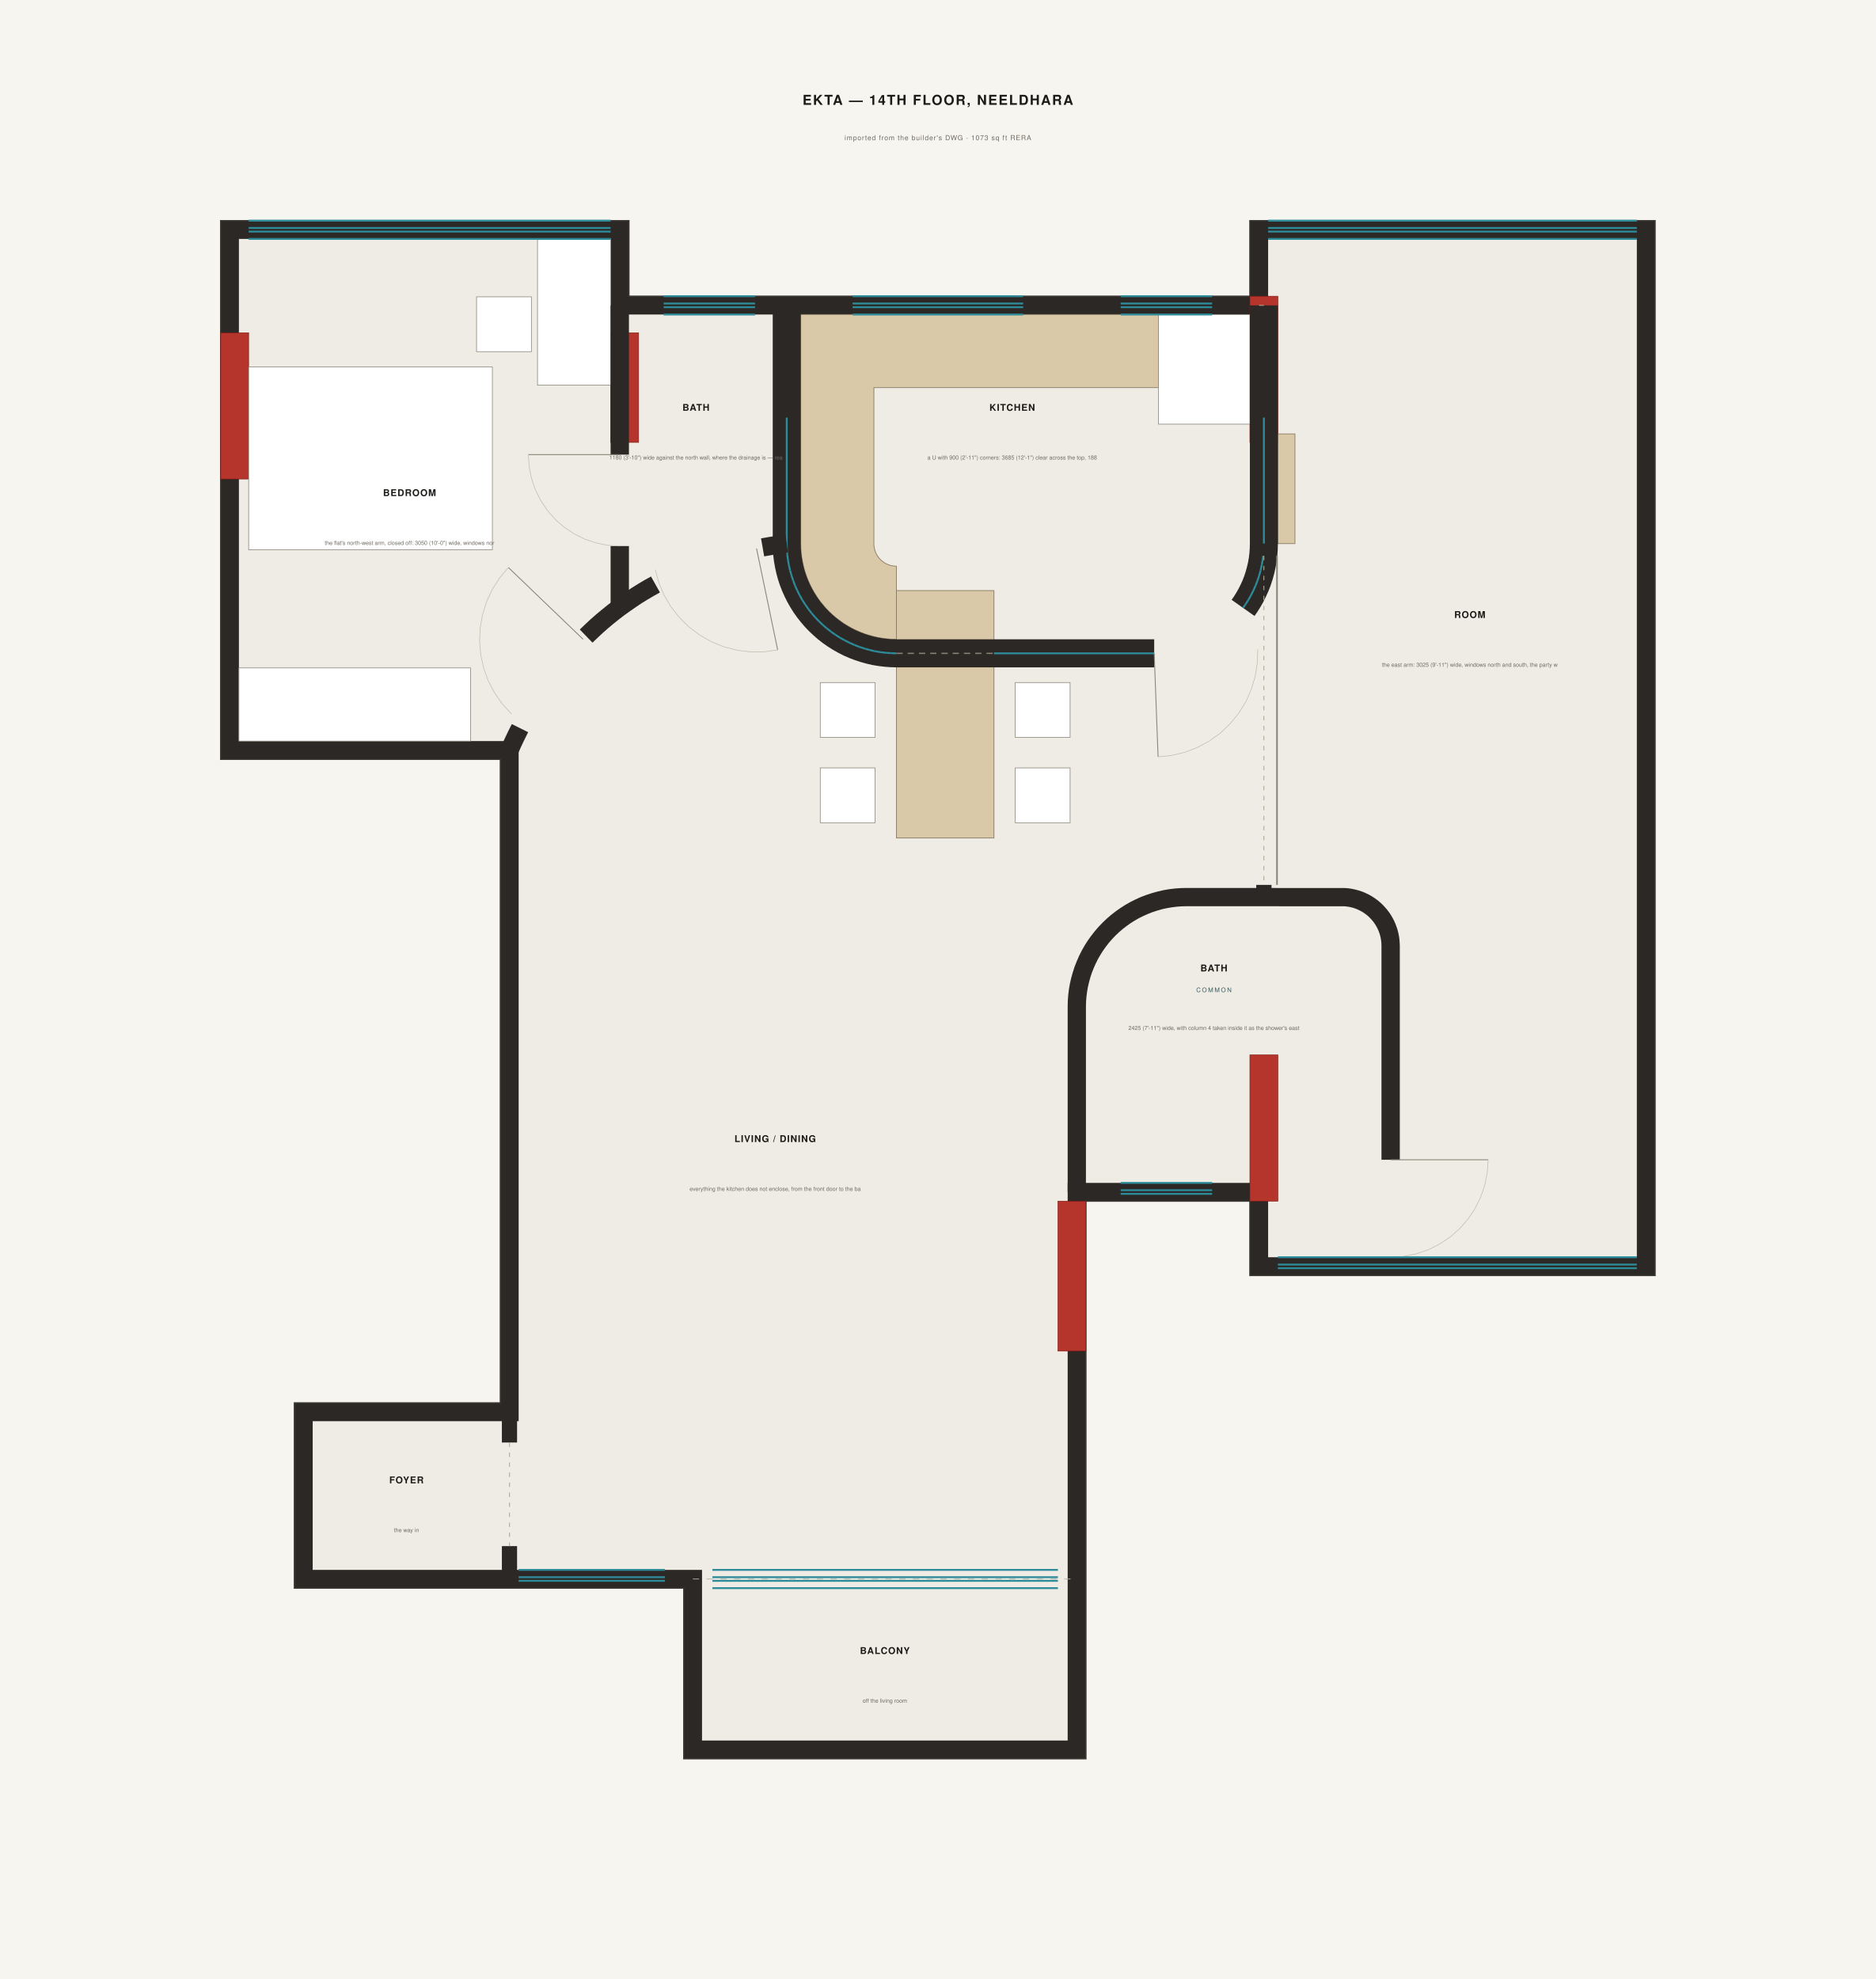
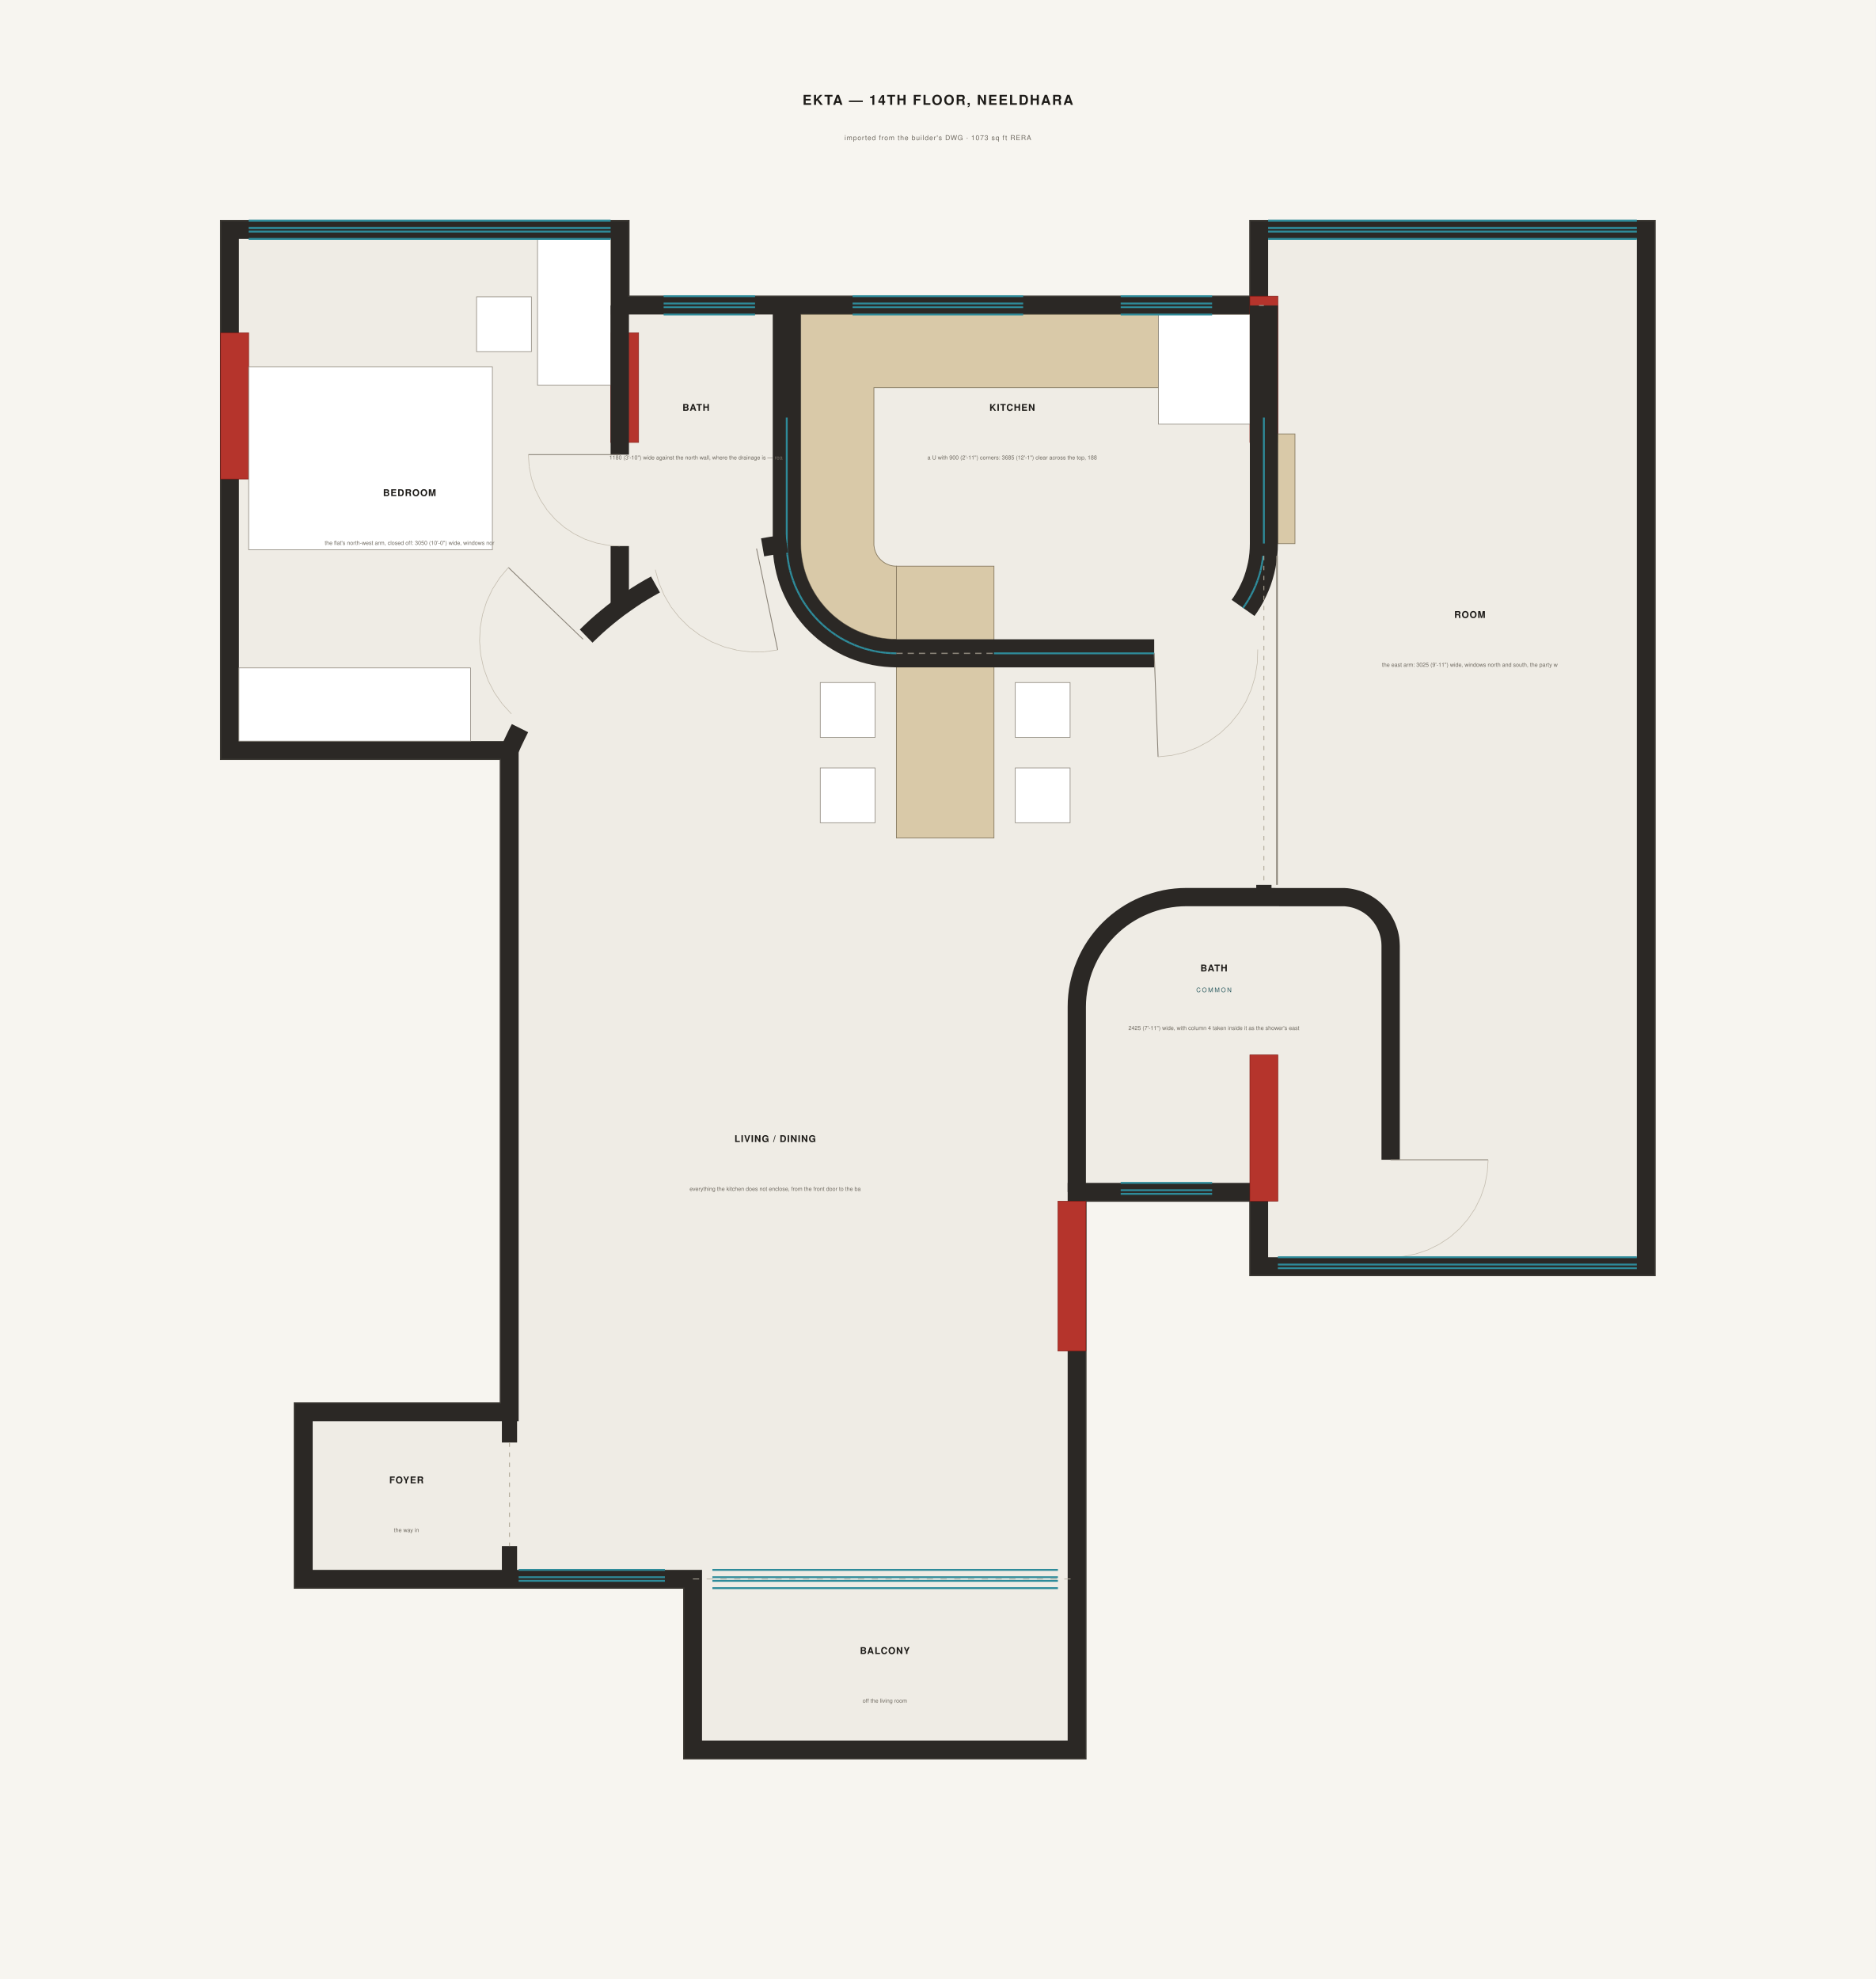
<svg xmlns="http://www.w3.org/2000/svg" width="3000" height="3165" viewBox="0 0 3000 3165">
  <rect x="0" y="0" width="3000" height="3165" fill="#f7f5f0" />
  <g id="L-floor">
    <polygon points="352.9,352.9 1005.9,352.9 1005.9,473.7 1999.0,473.7 1999.0,352.9 2647.1,352.9 2647.1,2039.9 1999.0,2039.9 1999.0,1921.0 1736.8,1921.0 1736.8,2812.8 1093.6,2812.8 1093.6,2539.9 470.8,2539.9 470.8,2243.6 800.2,2243.6 800.2,1214.4 352.9,1214.4" fill="#2b2825" stroke="#3b3833" stroke-width="2.0" />
    <polygon points="382.1,382.1 976.6,382.1 976.6,503.0 2028.2,503.0 2028.2,382.1 2617.9,382.1 2617.9,2010.7 2028.2,2010.7 2028.2,1891.8 1707.6,1891.8 1707.6,2539.9 1707.6,2783.6 1122.8,2783.6 1122.8,2539.9 1122.8,2510.7 500.1,2510.7 500.1,2272.9 829.5,2272.9 829.5,1185.2 382.1,1185.2" fill="#efece5" stroke="none" stroke-width="1.0" />
  </g>
  <g id="L-ref">
    <rect x="1999.0" y="473.7" width="44.8" height="233.9" fill="#b5342c" stroke="#7c1610" stroke-width="0.8" />
    <rect x="352.9" y="532.2" width="44.8" height="233.9" fill="#b5342c" stroke="#7c1610" stroke-width="0.8" />
    <rect x="976.6" y="532.2" width="44.8" height="175.4" fill="#b5342c" stroke="#7c1610" stroke-width="0.8" />
    <rect x="1999.0" y="1687.1" width="44.8" height="233.9" fill="#b5342c" stroke="#7c1610" stroke-width="0.8" />
    <rect x="1692.0" y="1921.0" width="44.8" height="239.8" fill="#b5342c" stroke="#7c1610" stroke-width="0.8" />
  </g>
  <g id="L-furniture">
-     <polygon points="1433.7,944.5 1589.7,944.5 1589.7,1340.2 1433.7,1340.2" fill="#d9c9a8" stroke="#8a7d63" stroke-width="1.2" />
+     <polygon points="1433.7,905.5 1589.7,905.5 1589.7,1340.2 1433.7,1340.2" fill="#d9c9a8" stroke="#8a7d63" stroke-width="1.2" />
    <rect x="1311.9" y="1091.6" width="87.7" height="87.7" fill="#ffffff" stroke="#8a8378" stroke-width="1.0" />
    <rect x="1311.9" y="1228.1" width="87.7" height="87.7" fill="#ffffff" stroke="#8a8378" stroke-width="1.0" />
    <rect x="1623.8" y="1091.6" width="87.7" height="87.7" fill="#ffffff" stroke="#8a8378" stroke-width="1.0" />
    <rect x="1623.8" y="1228.1" width="87.7" height="87.7" fill="#ffffff" stroke="#8a8378" stroke-width="1.0" />
    <polygon points="2043.8,694.0 2071.1,694.0 2071.1,869.4 2043.8,869.4" fill="#d9c9a8" stroke="#8a7d63" stroke-width="1.2" />
    <rect x="382.1" y="1068.2" width="370.4" height="117.0" fill="#ffffff" stroke="#8a8378" stroke-width="1.0" />
    <rect x="397.7" y="586.8" width="389.8" height="292.4" fill="#ffffff" stroke="#8a8378" stroke-width="1.0" />
    <rect x="859.7" y="382.1" width="117.0" height="233.9" fill="#ffffff" stroke="#8a8378" stroke-width="1.0" />
    <rect x="762.2" y="474.7" width="87.7" height="87.7" fill="#ffffff" stroke="#8a8378" stroke-width="1.0" />
    <polygon points="1433.7,1022.4 1423.7,1022.1 1413.7,1021.1 1403.9,1019.5 1394.1,1017.2 1384.5,1014.3 1375.2,1010.8 1366.1,1006.7 1357.2,1001.9 1348.7,996.7 1340.6,990.8 1332.8,984.5 1325.5,977.6 1318.7,970.3 1312.3,962.6 1306.5,954.4 1301.2,945.9 1296.5,937.1 1292.4,928.0 1288.8,918.6 1285.9,909.0 1283.7,899.3 1282.0,889.4 1281.0,879.4 1280.7,869.4 1280.7,503.0 1852.8,503.0 1852.8,619.9 1397.7,619.9 1397.7,869.4 1397.7,871.8 1398.0,874.1 1398.4,876.5 1398.9,878.8 1399.6,881.0 1400.4,883.2 1401.4,885.4 1402.5,887.5 1403.7,889.5 1405.1,891.4 1406.6,893.2 1408.2,894.9 1409.9,896.5 1411.8,898.0 1413.7,899.4 1415.7,900.7 1417.8,901.8 1419.9,902.7 1422.1,903.6 1424.4,904.3 1426.7,904.8 1429.0,905.2 1431.4,905.4 1433.7,905.5" fill="#d9c9a8" stroke="#8a7d63" stroke-width="1.2" />
    <rect x="1852.8" y="503.0" width="146.2" height="175.4" fill="#ffffff" stroke="#8a8378" stroke-width="1.0" />
  </g>
  <g id="L-floor-walls">
    <polygon points="1235.9,488.4 1235.9,869.4 1236.1,879.1 1236.8,888.8 1238.0,898.5 1239.7,908.0 1241.8,917.5 1244.4,926.9 1247.4,936.1 1250.9,945.1 1254.9,954.0 1259.2,962.7 1264.0,971.1 1269.2,979.4 1274.8,987.3 1280.8,994.9 1287.1,1002.3 1293.8,1009.3 1300.9,1016.0 1308.2,1022.4 1315.9,1028.4 1323.8,1033.9 1332.0,1039.1 1340.5,1043.9 1349.1,1048.3 1358.0,1052.2 1367.1,1055.7 1376.3,1058.7 1385.6,1061.3 1395.1,1063.5 1404.7,1065.1 1414.4,1066.3 1424.0,1067.0 1433.7,1067.3 1846.0,1067.3 1846.0,1022.4 1433.7,1022.4 1426.2,1022.3 1418.7,1021.7 1411.3,1020.8 1403.9,1019.5 1396.6,1017.9 1389.3,1015.8 1382.2,1013.5 1375.2,1010.8 1368.3,1007.8 1361.6,1004.4 1355.1,1000.7 1348.7,996.7 1342.6,992.3 1336.6,987.7 1331.0,982.8 1325.5,977.6 1320.3,972.2 1315.5,966.5 1310.8,960.6 1306.5,954.4 1302.5,948.1 1298.8,941.6 1295.4,934.8 1292.4,928.0 1289.7,921.0 1287.3,913.9 1285.3,906.6 1283.7,899.3 1282.4,891.9 1281.4,884.4 1280.9,877.0 1280.7,869.4 1280.7,488.4" fill="#2b2825" stroke="none" stroke-width="1.0" />
    <polygon points="2006.4,985.1 2010.5,979.3 2015.7,971.1 2020.5,962.7 2024.8,954.0 2028.8,945.1 2032.3,936.1 2035.3,926.9 2037.9,917.5 2040.0,908.0 2041.7,898.5 2042.9,888.8 2043.6,879.1 2043.8,869.4 2043.8,488.4 1999.0,488.4 1999.0,869.4 1998.8,877.0 1998.3,884.4 1997.4,891.9 1996.1,899.3 1994.4,906.6 1992.4,913.9 1990.1,921.0 1987.4,928.0 1984.3,934.8 1980.9,941.6 1977.2,948.1 1973.2,954.5 1969.8,959.3" fill="#2b2825" stroke="none" stroke-width="1.0" />
    <line x1="1258.3" y1="667.8" x2="1258.3" y2="869.4" stroke="#2e8b9a" stroke-width="3.0" />
    <line x1="1258.3" y1="869.4" x2="1258.5" y2="878.0" stroke="#2e8b9a" stroke-width="3.0" />
    <line x1="1258.5" y1="878.0" x2="1259.1" y2="886.6" stroke="#2e8b9a" stroke-width="3.0" />
    <line x1="1259.1" y1="886.6" x2="1260.2" y2="895.2" stroke="#2e8b9a" stroke-width="3.0" />
    <line x1="1260.2" y1="895.2" x2="1261.7" y2="903.7" stroke="#2e8b9a" stroke-width="3.0" />
    <line x1="1261.7" y1="903.7" x2="1263.6" y2="912.1" stroke="#2e8b9a" stroke-width="3.0" />
    <line x1="1263.6" y1="912.1" x2="1265.9" y2="920.4" stroke="#2e8b9a" stroke-width="3.0" />
    <line x1="1265.9" y1="920.4" x2="1268.6" y2="928.5" stroke="#2e8b9a" stroke-width="3.0" />
    <line x1="1268.6" y1="928.5" x2="1271.6" y2="936.6" stroke="#2e8b9a" stroke-width="3.0" />
    <line x1="1271.6" y1="936.6" x2="1275.1" y2="944.4" stroke="#2e8b9a" stroke-width="3.0" />
    <line x1="1275.1" y1="944.4" x2="1279.0" y2="952.1" stroke="#2e8b9a" stroke-width="3.0" />
    <line x1="1279.0" y1="952.1" x2="1283.2" y2="959.6" stroke="#2e8b9a" stroke-width="3.0" />
    <line x1="1283.2" y1="959.6" x2="1287.9" y2="966.9" stroke="#2e8b9a" stroke-width="3.0" />
    <line x1="1287.9" y1="966.9" x2="1292.8" y2="973.9" stroke="#2e8b9a" stroke-width="3.0" />
    <line x1="1292.8" y1="973.9" x2="1298.1" y2="980.7" stroke="#2e8b9a" stroke-width="3.0" />
    <line x1="1298.1" y1="980.7" x2="1303.7" y2="987.2" stroke="#2e8b9a" stroke-width="3.0" />
    <line x1="1303.7" y1="987.2" x2="1309.7" y2="993.5" stroke="#2e8b9a" stroke-width="3.0" />
    <line x1="1309.7" y1="993.5" x2="1315.9" y2="999.4" stroke="#2e8b9a" stroke-width="3.0" />
    <line x1="1315.9" y1="999.4" x2="1322.4" y2="1005.0" stroke="#2e8b9a" stroke-width="3.0" />
    <line x1="1322.4" y1="1005.0" x2="1329.2" y2="1010.3" stroke="#2e8b9a" stroke-width="3.0" />
    <line x1="1329.2" y1="1010.3" x2="1336.3" y2="1015.3" stroke="#2e8b9a" stroke-width="3.0" />
    <line x1="1336.3" y1="1015.3" x2="1343.5" y2="1019.9" stroke="#2e8b9a" stroke-width="3.0" />
    <line x1="1343.5" y1="1019.9" x2="1351.0" y2="1024.1" stroke="#2e8b9a" stroke-width="3.0" />
    <line x1="1351.0" y1="1024.1" x2="1358.7" y2="1028.0" stroke="#2e8b9a" stroke-width="3.0" />
    <line x1="1358.7" y1="1028.0" x2="1366.6" y2="1031.5" stroke="#2e8b9a" stroke-width="3.0" />
    <line x1="1366.6" y1="1031.5" x2="1374.6" y2="1034.6" stroke="#2e8b9a" stroke-width="3.0" />
    <line x1="1374.6" y1="1034.6" x2="1382.8" y2="1037.3" stroke="#2e8b9a" stroke-width="3.0" />
    <line x1="1382.8" y1="1037.3" x2="1391.1" y2="1039.6" stroke="#2e8b9a" stroke-width="3.0" />
    <line x1="1391.1" y1="1039.6" x2="1399.5" y2="1041.5" stroke="#2e8b9a" stroke-width="3.0" />
    <line x1="1399.5" y1="1041.5" x2="1408.0" y2="1043.0" stroke="#2e8b9a" stroke-width="3.0" />
    <line x1="1408.0" y1="1043.0" x2="1416.5" y2="1044.0" stroke="#2e8b9a" stroke-width="3.0" />
    <line x1="1416.5" y1="1044.0" x2="1425.1" y2="1044.6" stroke="#2e8b9a" stroke-width="3.0" />
    <line x1="1425.1" y1="1044.6" x2="1433.7" y2="1044.9" stroke="#2e8b9a" stroke-width="3.0" />
    <line x1="1433.7" y1="1044.9" x2="1589.7" y2="1044.9" stroke="#8a8378" stroke-width="2.0" stroke-dasharray="10 8" />
    <line x1="1589.7" y1="1044.9" x2="1846.0" y2="1044.9" stroke="#2e8b9a" stroke-width="3.0" />
    <line x1="1846.0" y1="1044.9" x2="1852.2" y2="1210.4" stroke="#8a8378" stroke-width="1.4" />
    <line x1="1852.2" y1="1210.4" x2="1873.7" y2="1208.2" stroke="#c3bcae" stroke-width="1.0" />
    <line x1="1873.7" y1="1208.2" x2="1894.8" y2="1203.2" stroke="#c3bcae" stroke-width="1.0" />
    <line x1="1894.8" y1="1203.2" x2="1915.1" y2="1195.4" stroke="#c3bcae" stroke-width="1.0" />
    <line x1="1915.1" y1="1195.4" x2="1934.1" y2="1185.1" stroke="#c3bcae" stroke-width="1.0" />
    <line x1="1934.1" y1="1185.1" x2="1951.7" y2="1172.4" stroke="#c3bcae" stroke-width="1.0" />
    <line x1="1951.7" y1="1172.4" x2="1967.4" y2="1157.5" stroke="#c3bcae" stroke-width="1.0" />
    <line x1="1967.4" y1="1157.5" x2="1981.1" y2="1140.7" stroke="#c3bcae" stroke-width="1.0" />
    <line x1="1981.1" y1="1140.7" x2="1992.5" y2="1122.3" stroke="#c3bcae" stroke-width="1.0" />
    <line x1="1992.5" y1="1122.3" x2="2001.3" y2="1102.5" stroke="#c3bcae" stroke-width="1.0" />
    <line x1="2001.3" y1="1102.5" x2="2007.5" y2="1081.7" stroke="#c3bcae" stroke-width="1.0" />
    <line x1="2007.5" y1="1081.7" x2="2010.9" y2="1060.3" stroke="#c3bcae" stroke-width="1.0" />
    <line x1="2010.9" y1="1060.3" x2="2011.6" y2="1038.7" stroke="#c3bcae" stroke-width="1.0" />
    <line x1="1988.1" y1="972.2" x2="1991.8" y2="966.9" stroke="#2e8b9a" stroke-width="3.0" />
    <line x1="1991.8" y1="966.9" x2="1996.5" y2="959.6" stroke="#2e8b9a" stroke-width="3.0" />
    <line x1="1996.5" y1="959.6" x2="2000.7" y2="952.1" stroke="#2e8b9a" stroke-width="3.0" />
    <line x1="2000.7" y1="952.1" x2="2004.6" y2="944.4" stroke="#2e8b9a" stroke-width="3.0" />
    <line x1="2004.6" y1="944.4" x2="2008.1" y2="936.6" stroke="#2e8b9a" stroke-width="3.0" />
    <line x1="2008.1" y1="936.6" x2="2011.2" y2="928.5" stroke="#2e8b9a" stroke-width="3.0" />
    <line x1="2011.2" y1="928.5" x2="2013.9" y2="920.4" stroke="#2e8b9a" stroke-width="3.0" />
    <line x1="2013.9" y1="920.4" x2="2016.2" y2="912.1" stroke="#2e8b9a" stroke-width="3.0" />
    <line x1="2016.2" y1="912.1" x2="2018.0" y2="903.7" stroke="#2e8b9a" stroke-width="3.0" />
    <line x1="2018.0" y1="903.7" x2="2019.5" y2="895.2" stroke="#2e8b9a" stroke-width="3.0" />
    <line x1="2019.5" y1="895.2" x2="2020.6" y2="886.6" stroke="#2e8b9a" stroke-width="3.0" />
    <line x1="2020.6" y1="886.6" x2="2021.2" y2="878.0" stroke="#2e8b9a" stroke-width="3.0" />
    <line x1="2021.2" y1="878.0" x2="2021.4" y2="869.4" stroke="#2e8b9a" stroke-width="3.0" />
    <line x1="2021.4" y1="869.4" x2="2021.4" y2="667.8" stroke="#2e8b9a" stroke-width="3.0" />
    <line x1="2021.4" y1="488.4" x2="2013.6" y2="488.4" stroke="#b9b2a4" stroke-width="1.2" stroke-dasharray="10 12" />
    <polygon points="976.6,488.4 976.6,727.1 1005.9,727.1 1005.9,488.4" fill="#2b2825" stroke="none" stroke-width="1.0" />
    <polygon points="976.6,873.3 976.6,971.3 1005.9,971.3 1005.9,873.3" fill="#2b2825" stroke="none" stroke-width="1.0" />
    <line x1="991.3" y1="727.1" x2="845.1" y2="727.1" stroke="#8a8378" stroke-width="1.4" />
    <line x1="845.1" y1="727.1" x2="846.3" y2="746.2" stroke="#c3bcae" stroke-width="1.0" />
    <line x1="846.3" y1="746.2" x2="850.0" y2="765.0" stroke="#c3bcae" stroke-width="1.0" />
    <line x1="850.0" y1="765.0" x2="856.2" y2="783.1" stroke="#c3bcae" stroke-width="1.0" />
    <line x1="856.2" y1="783.1" x2="864.7" y2="800.2" stroke="#c3bcae" stroke-width="1.0" />
    <line x1="864.7" y1="800.2" x2="875.3" y2="816.1" stroke="#c3bcae" stroke-width="1.0" />
    <line x1="875.3" y1="816.1" x2="887.9" y2="830.5" stroke="#c3bcae" stroke-width="1.0" />
    <line x1="887.9" y1="830.5" x2="902.3" y2="843.1" stroke="#c3bcae" stroke-width="1.0" />
    <line x1="902.3" y1="843.1" x2="918.2" y2="853.7" stroke="#c3bcae" stroke-width="1.0" />
    <line x1="918.2" y1="853.7" x2="935.3" y2="862.2" stroke="#c3bcae" stroke-width="1.0" />
    <line x1="935.3" y1="862.2" x2="953.4" y2="868.3" stroke="#c3bcae" stroke-width="1.0" />
    <line x1="953.4" y1="868.3" x2="972.2" y2="872.1" stroke="#c3bcae" stroke-width="1.0" />
    <line x1="972.2" y1="872.1" x2="991.3" y2="873.3" stroke="#c3bcae" stroke-width="1.0" />
    <polygon points="818.6,1158.0 812.7,1169.7 807.0,1181.7 801.5,1193.8 828.2,1205.9 833.5,1194.0 839.0,1182.5 844.7,1171.0" fill="#2b2825" stroke="none" stroke-width="1.0" />
    <polygon points="1041.2,922.0 1030.9,927.7 1020.6,933.8 1010.5,940.1 1000.6,946.7 990.9,953.4 981.3,960.4 971.8,967.6 962.6,975.0 953.5,982.6 944.5,990.5 935.8,998.6 927.3,1006.8 947.6,1027.8 955.9,1019.9 964.1,1012.2 972.5,1004.8 981.1,997.6 989.8,990.6 998.7,983.8 1007.8,977.3 1017.0,970.9 1026.3,964.7 1035.8,958.8 1045.5,953.1 1055.5,947.5" fill="#2b2825" stroke="none" stroke-width="1.0" />
    <polygon points="1256.3,854.9 1243.1,856.7 1230.0,858.8 1217.2,861.0 1222.2,889.8 1234.8,887.6 1247.4,885.7 1260.3,883.9" fill="#2b2825" stroke="none" stroke-width="1.0" />
    <line x1="1210.0" y1="877.3" x2="1243.8" y2="1039.4" stroke="#8a8378" stroke-width="1.4" />
    <line x1="1243.8" y1="1039.4" x2="1222.4" y2="1042.4" stroke="#c3bcae" stroke-width="1.0" />
    <line x1="1222.4" y1="1042.4" x2="1200.7" y2="1042.6" stroke="#c3bcae" stroke-width="1.0" />
    <line x1="1200.7" y1="1042.6" x2="1179.3" y2="1040.0" stroke="#c3bcae" stroke-width="1.0" />
    <line x1="1179.3" y1="1040.0" x2="1158.3" y2="1034.6" stroke="#c3bcae" stroke-width="1.0" />
    <line x1="1158.3" y1="1034.6" x2="1138.2" y2="1026.5" stroke="#c3bcae" stroke-width="1.0" />
    <line x1="1138.2" y1="1026.5" x2="1119.3" y2="1015.8" stroke="#c3bcae" stroke-width="1.0" />
    <line x1="1119.3" y1="1015.8" x2="1102.0" y2="1002.8" stroke="#c3bcae" stroke-width="1.0" />
    <line x1="1102.0" y1="1002.8" x2="1086.6" y2="987.6" stroke="#c3bcae" stroke-width="1.0" />
    <line x1="1086.6" y1="987.6" x2="1073.2" y2="970.6" stroke="#c3bcae" stroke-width="1.0" />
    <line x1="1073.2" y1="970.6" x2="1062.2" y2="951.9" stroke="#c3bcae" stroke-width="1.0" />
    <line x1="1062.2" y1="951.9" x2="1053.8" y2="932.0" stroke="#c3bcae" stroke-width="1.0" />
    <line x1="1053.8" y1="932.0" x2="1048.0" y2="911.1" stroke="#c3bcae" stroke-width="1.0" />
    <line x1="932.5" y1="1022.3" x2="813.1" y2="907.6" stroke="#8a8378" stroke-width="1.4" />
    <line x1="813.1" y1="907.6" x2="799.2" y2="924.2" stroke="#c3bcae" stroke-width="1.0" />
    <line x1="799.2" y1="924.2" x2="787.5" y2="942.4" stroke="#c3bcae" stroke-width="1.0" />
    <line x1="787.5" y1="942.4" x2="778.3" y2="962.1" stroke="#c3bcae" stroke-width="1.0" />
    <line x1="778.3" y1="962.1" x2="771.8" y2="982.7" stroke="#c3bcae" stroke-width="1.0" />
    <line x1="771.8" y1="982.7" x2="768.0" y2="1004.0" stroke="#c3bcae" stroke-width="1.0" />
    <line x1="768.0" y1="1004.0" x2="767.0" y2="1025.7" stroke="#c3bcae" stroke-width="1.0" />
    <line x1="767.0" y1="1025.7" x2="768.9" y2="1047.2" stroke="#c3bcae" stroke-width="1.0" />
    <line x1="768.9" y1="1047.2" x2="773.5" y2="1068.4" stroke="#c3bcae" stroke-width="1.0" />
    <line x1="773.5" y1="1068.4" x2="780.9" y2="1088.8" stroke="#c3bcae" stroke-width="1.0" />
    <line x1="780.9" y1="1088.8" x2="790.9" y2="1108.0" stroke="#c3bcae" stroke-width="1.0" />
    <line x1="790.9" y1="1108.0" x2="803.3" y2="1125.7" stroke="#c3bcae" stroke-width="1.0" />
    <line x1="803.3" y1="1125.7" x2="817.9" y2="1141.7" stroke="#c3bcae" stroke-width="1.0" />
    <polygon points="2009.2,869.4 2009.2,888.9 2033.6,888.9 2033.6,869.4" fill="#2b2825" stroke="none" stroke-width="1.0" />
    <polygon points="2009.2,1415.2 2009.2,1434.7 2033.6,1434.7 2033.6,1415.2" fill="#2b2825" stroke="none" stroke-width="1.0" />
    <line x1="2021.4" y1="888.9" x2="2021.4" y2="1415.2" stroke="#b0a897" stroke-width="1.4" stroke-dasharray="7 9" />
    <line x1="2042.4" y1="888.9" x2="2042.4" y2="1415.2" stroke="#8a8378" stroke-width="2.6" />
    <polygon points="1736.8,1906.4 1736.8,1610.1 1737.0,1602.2 1737.6,1594.4 1738.6,1586.5 1739.9,1578.8 1741.7,1571.1 1743.8,1563.4 1746.2,1556.0 1749.1,1548.6 1752.3,1541.4 1755.8,1534.3 1759.7,1527.5 1763.9,1520.8 1768.5,1514.3 1773.3,1508.1 1778.5,1502.1 1783.9,1496.4 1789.6,1491.0 1795.6,1485.8 1801.8,1481.0 1808.3,1476.4 1815.0,1472.2 1821.8,1468.3 1828.9,1464.8 1836.1,1461.6 1843.5,1458.7 1850.9,1456.3 1858.6,1454.1 1866.3,1452.4 1874.0,1451.1 1881.9,1450.1 1889.7,1449.5 1897.6,1449.3 2150.0,1449.4 2152.4,1449.6 2155.4,1450.0 2158.5,1450.5 2161.6,1451.2 2164.6,1452.0 2167.5,1453.0 2170.4,1454.1 2173.2,1455.4 2176.0,1456.8 2178.7,1458.3 2181.4,1460.0 2183.9,1461.8 2186.4,1463.7 2188.7,1465.7 2190.9,1467.9 2193.1,1470.2 2195.1,1472.5 2197.0,1474.9 2198.8,1477.5 2200.5,1480.1 2202.0,1482.8 2203.4,1485.6 2204.7,1488.4 2205.8,1491.3 2206.8,1494.3 2207.6,1497.3 2208.3,1500.3 2208.8,1503.4 2209.2,1506.4 2209.4,1509.6 2209.5,1512.7 2209.5,1854.8 2238.8,1854.8 2238.8,1512.7 2238.6,1508.1 2238.3,1503.6 2237.8,1499.1 2237.0,1494.6 2236.0,1490.2 2234.8,1485.8 2233.3,1481.5 2231.7,1477.2 2229.9,1473.1 2227.8,1469.0 2225.6,1465.1 2223.2,1461.2 2220.5,1457.5 2217.7,1453.9 2214.7,1450.5 2211.6,1447.2 2208.4,1444.1 2204.9,1441.1 2201.3,1438.3 2197.6,1435.7 2193.8,1433.3 2189.8,1431.0 2185.7,1429.0 2181.6,1427.1 2177.4,1425.5 2173.0,1424.1 2168.6,1422.9 2164.2,1421.9 2159.8,1421.1 2155.2,1420.5 2150.0,1420.2 1897.6,1420.1 1888.3,1420.3 1879.0,1421.0 1869.7,1422.1 1860.5,1423.7 1851.5,1425.8 1842.5,1428.3 1833.6,1431.2 1824.9,1434.5 1816.4,1438.3 1808.0,1442.5 1799.9,1447.1 1792.1,1452.1 1784.4,1457.5 1777.1,1463.2 1770.0,1469.3 1763.3,1475.7 1756.8,1482.5 1750.7,1489.6 1745.0,1496.9 1739.6,1504.5 1734.6,1512.4 1730.0,1520.5 1725.8,1528.9 1722.1,1537.4 1718.7,1546.1 1715.8,1555.0 1713.3,1563.9 1711.2,1573.0 1709.6,1582.2 1708.5,1591.5 1707.8,1600.8 1707.6,1610.1 1707.6,1906.4" fill="#2b2825" stroke="none" stroke-width="1.0" />
    <polygon points="2209.5,2010.7 2209.5,2025.3 2238.8,2025.3 2238.8,2010.7" fill="#2b2825" stroke="none" stroke-width="1.0" />
    <line x1="2224.1" y1="1854.8" x2="2380.1" y2="1854.8" stroke="#8a8378" stroke-width="1.4" />
    <line x1="2380.1" y1="1854.8" x2="2378.7" y2="1875.1" stroke="#c3bcae" stroke-width="1.0" />
    <line x1="2378.7" y1="1875.1" x2="2374.8" y2="1895.2" stroke="#c3bcae" stroke-width="1.0" />
    <line x1="2374.8" y1="1895.2" x2="2368.2" y2="1914.5" stroke="#c3bcae" stroke-width="1.0" />
    <line x1="2368.2" y1="1914.5" x2="2359.2" y2="1932.8" stroke="#c3bcae" stroke-width="1.0" />
    <line x1="2359.2" y1="1932.8" x2="2347.8" y2="1949.7" stroke="#c3bcae" stroke-width="1.0" />
    <line x1="2347.8" y1="1949.7" x2="2334.4" y2="1965.1" stroke="#c3bcae" stroke-width="1.0" />
    <line x1="2334.4" y1="1965.1" x2="2319.1" y2="1978.5" stroke="#c3bcae" stroke-width="1.0" />
    <line x1="2319.1" y1="1978.5" x2="2302.1" y2="1989.8" stroke="#c3bcae" stroke-width="1.0" />
    <line x1="2302.1" y1="1989.8" x2="2283.8" y2="1998.9" stroke="#c3bcae" stroke-width="1.0" />
    <line x1="2283.8" y1="1998.9" x2="2264.5" y2="2005.4" stroke="#c3bcae" stroke-width="1.0" />
    <line x1="2264.5" y1="2005.4" x2="2244.5" y2="2009.4" stroke="#c3bcae" stroke-width="1.0" />
    <line x1="2244.5" y1="2009.4" x2="2224.1" y2="2010.7" stroke="#c3bcae" stroke-width="1.0" />
    <polygon points="802.7,2258.2 802.7,2307.0 827.0,2307.0 827.0,2258.2" fill="#2b2825" stroke="none" stroke-width="1.0" />
    <polygon points="802.7,2472.7 802.7,2525.3 827.0,2525.3 827.0,2472.7" fill="#2b2825" stroke="none" stroke-width="1.0" />
    <line x1="814.9" y1="2307.0" x2="814.9" y2="2472.7" stroke="#b0a897" stroke-width="1.4" stroke-dasharray="7 9" />
    <line x1="1108.2" y1="2525.3" x2="1722.2" y2="2525.3" stroke="#b9b2a4" stroke-width="1.2" stroke-dasharray="10 12" />
    <line x1="397.7" y1="352.9" x2="976.6" y2="352.9" stroke="#2e8b9a" stroke-width="3.0" />
    <line x1="2028.2" y1="352.9" x2="2617.9" y2="352.9" stroke="#2e8b9a" stroke-width="3.0" />
    <line x1="397.7" y1="364.6" x2="976.6" y2="364.6" stroke="#2e8b9a" stroke-width="3.0" />
    <line x1="2028.2" y1="364.6" x2="2617.9" y2="364.6" stroke="#2e8b9a" stroke-width="3.0" />
    <line x1="397.7" y1="370.4" x2="976.6" y2="370.4" stroke="#2e8b9a" stroke-width="3.0" />
    <line x1="2028.2" y1="370.4" x2="2617.9" y2="370.4" stroke="#2e8b9a" stroke-width="3.0" />
    <line x1="397.7" y1="382.1" x2="976.6" y2="382.1" stroke="#2e8b9a" stroke-width="3.0" />
    <line x1="2028.2" y1="382.1" x2="2617.9" y2="382.1" stroke="#2e8b9a" stroke-width="3.0" />
    <line x1="1061.4" y1="473.7" x2="1207.6" y2="473.7" stroke="#2e8b9a" stroke-width="3.0" />
    <line x1="1363.6" y1="473.7" x2="1636.4" y2="473.7" stroke="#2e8b9a" stroke-width="3.0" />
    <line x1="1792.4" y1="473.7" x2="1938.6" y2="473.7" stroke="#2e8b9a" stroke-width="3.0" />
    <line x1="1061.4" y1="485.4" x2="1207.6" y2="485.4" stroke="#2e8b9a" stroke-width="3.0" />
    <line x1="1363.6" y1="485.4" x2="1636.4" y2="485.4" stroke="#2e8b9a" stroke-width="3.0" />
    <line x1="1792.4" y1="485.4" x2="1938.6" y2="485.4" stroke="#2e8b9a" stroke-width="3.0" />
    <line x1="1061.4" y1="491.3" x2="1207.6" y2="491.3" stroke="#2e8b9a" stroke-width="3.0" />
    <line x1="1363.6" y1="491.3" x2="1636.4" y2="491.3" stroke="#2e8b9a" stroke-width="3.0" />
    <line x1="1792.4" y1="491.3" x2="1938.6" y2="491.3" stroke="#2e8b9a" stroke-width="3.0" />
    <line x1="1061.4" y1="503.0" x2="1207.6" y2="503.0" stroke="#2e8b9a" stroke-width="3.0" />
    <line x1="1363.6" y1="503.0" x2="1636.4" y2="503.0" stroke="#2e8b9a" stroke-width="3.0" />
    <line x1="1792.4" y1="503.0" x2="1938.6" y2="503.0" stroke="#2e8b9a" stroke-width="3.0" />
    <line x1="1792.4" y1="1891.8" x2="1938.6" y2="1891.8" stroke="#2e8b9a" stroke-width="3.0" />
    <line x1="1792.4" y1="1903.5" x2="1938.6" y2="1903.5" stroke="#2e8b9a" stroke-width="3.0" />
    <line x1="1792.4" y1="1909.3" x2="1938.6" y2="1909.3" stroke="#2e8b9a" stroke-width="3.0" />
    <line x1="2043.8" y1="2010.7" x2="2617.9" y2="2010.7" stroke="#2e8b9a" stroke-width="3.0" />
    <line x1="2043.8" y1="2022.4" x2="2617.9" y2="2022.4" stroke="#2e8b9a" stroke-width="3.0" />
    <line x1="2043.8" y1="2028.2" x2="2617.9" y2="2028.2" stroke="#2e8b9a" stroke-width="3.0" />
    <line x1="829.5" y1="2510.7" x2="1063.4" y2="2510.7" stroke="#2e8b9a" stroke-width="3.0" />
    <line x1="1139.4" y1="2510.7" x2="1692.0" y2="2510.7" stroke="#2e8b9a" stroke-width="3.0" />
    <line x1="829.5" y1="2522.4" x2="1063.4" y2="2522.4" stroke="#2e8b9a" stroke-width="3.0" />
    <line x1="1139.4" y1="2522.4" x2="1692.0" y2="2522.4" stroke="#2e8b9a" stroke-width="3.0" />
    <line x1="829.5" y1="2528.2" x2="1063.4" y2="2528.2" stroke="#2e8b9a" stroke-width="3.0" />
    <line x1="1139.4" y1="2528.2" x2="1692.0" y2="2528.2" stroke="#2e8b9a" stroke-width="3.0" />
    <line x1="1139.4" y1="2539.9" x2="1692.0" y2="2539.9" stroke="#2e8b9a" stroke-width="3.0" />
  </g>
  <g id="L-labels">
    <text x="1618.9" y="657.0" font-family="Helvetica,Arial" font-size="15" fill="#1d1b18" font-weight="bold" letter-spacing="1.1" text-anchor="middle">KITCHEN</text>
    <text x="1618.9" y="734.9" font-family="Helvetica,Arial" font-size="9" fill="#6f6a61" font-weight="normal" letter-spacing="0" text-anchor="middle">a U with 900 (2'-11") corners: 3685 (12'-1") clear across the top, 188</text>
    <text x="1239.8" y="1826.5" font-family="Helvetica,Arial" font-size="15" fill="#1d1b18" font-weight="bold" letter-spacing="1.1" text-anchor="middle">LIVING / DINING</text>
    <text x="1239.8" y="1904.5" font-family="Helvetica,Arial" font-size="9" fill="#6f6a61" font-weight="normal" letter-spacing="0" text-anchor="middle">everything the kitchen does not enclose, from the front door to the ba</text>
    <text x="655.0" y="793.4" font-family="Helvetica,Arial" font-size="15" fill="#1d1b18" font-weight="bold" letter-spacing="1.1" text-anchor="middle">BEDROOM</text>
    <text x="655.0" y="871.4" font-family="Helvetica,Arial" font-size="9" fill="#6f6a61" font-weight="normal" letter-spacing="0" text-anchor="middle">the flat's north-west arm, closed off: 3050 (10'-0") wide, windows nor</text>
    <text x="1113.1" y="657.0" font-family="Helvetica,Arial" font-size="15" fill="#1d1b18" font-weight="bold" letter-spacing="1.1" text-anchor="middle">BATH</text>
    <text x="1113.1" y="734.9" font-family="Helvetica,Arial" font-size="9" fill="#6f6a61" font-weight="normal" letter-spacing="0" text-anchor="middle">1180 (3'-10") wide against the north wall, where the drainage is — rea</text>
    <text x="1941.5" y="1553.6" font-family="Helvetica,Arial" font-size="15" fill="#1d1b18" font-weight="bold" letter-spacing="1.1" text-anchor="middle">BATH</text>
    <text x="1941.5" y="1586.7" font-family="Helvetica,Arial" font-size="10" fill="#2c5c61" font-weight="normal" letter-spacing="2" text-anchor="middle">COMMON</text>
    <text x="1941.5" y="1647.2" font-family="Helvetica,Arial" font-size="9" fill="#6f6a61" font-weight="normal" letter-spacing="0" text-anchor="middle">2425 (7'-11") wide, with column 4 taken inside it as the shower's east</text>
    <text x="2350.8" y="988.3" font-family="Helvetica,Arial" font-size="15" fill="#1d1b18" font-weight="bold" letter-spacing="1.1" text-anchor="middle">ROOM</text>
    <text x="2350.8" y="1066.3" font-family="Helvetica,Arial" font-size="9" fill="#6f6a61" font-weight="normal" letter-spacing="0" text-anchor="middle">the east arm: 3025 (9'-11") wide, windows north and south, the party w</text>
    <text x="650.1" y="2372.3" font-family="Helvetica,Arial" font-size="15" fill="#1d1b18" font-weight="bold" letter-spacing="1.1" text-anchor="middle">FOYER</text>
    <text x="650.1" y="2450.2" font-family="Helvetica,Arial" font-size="9" fill="#6f6a61" font-weight="normal" letter-spacing="0" text-anchor="middle">the way in</text>
    <text x="1415.2" y="2645.2" font-family="Helvetica,Arial" font-size="15" fill="#1d1b18" font-weight="bold" letter-spacing="1.1" text-anchor="middle">BALCONY</text>
    <text x="1415.2" y="2723.1" font-family="Helvetica,Arial" font-size="9" fill="#6f6a61" font-weight="normal" letter-spacing="0" text-anchor="middle">off the living room</text>
  </g>
  <g id="L-title">
    <text x="1500.0" y="167.7" font-family="Helvetica,Arial" font-size="22" fill="#1d1b18" font-weight="bold" letter-spacing="2" text-anchor="middle">EKTA — 14TH FLOOR, NEELDHARA</text>
    <text x="1500.0" y="224.2" font-family="Helvetica,Arial" font-size="11" fill="#6f6a61" font-weight="normal" letter-spacing="1" text-anchor="middle">imported from the builder's DWG · 1073 sq ft RERA</text>
  </g>
</svg>
